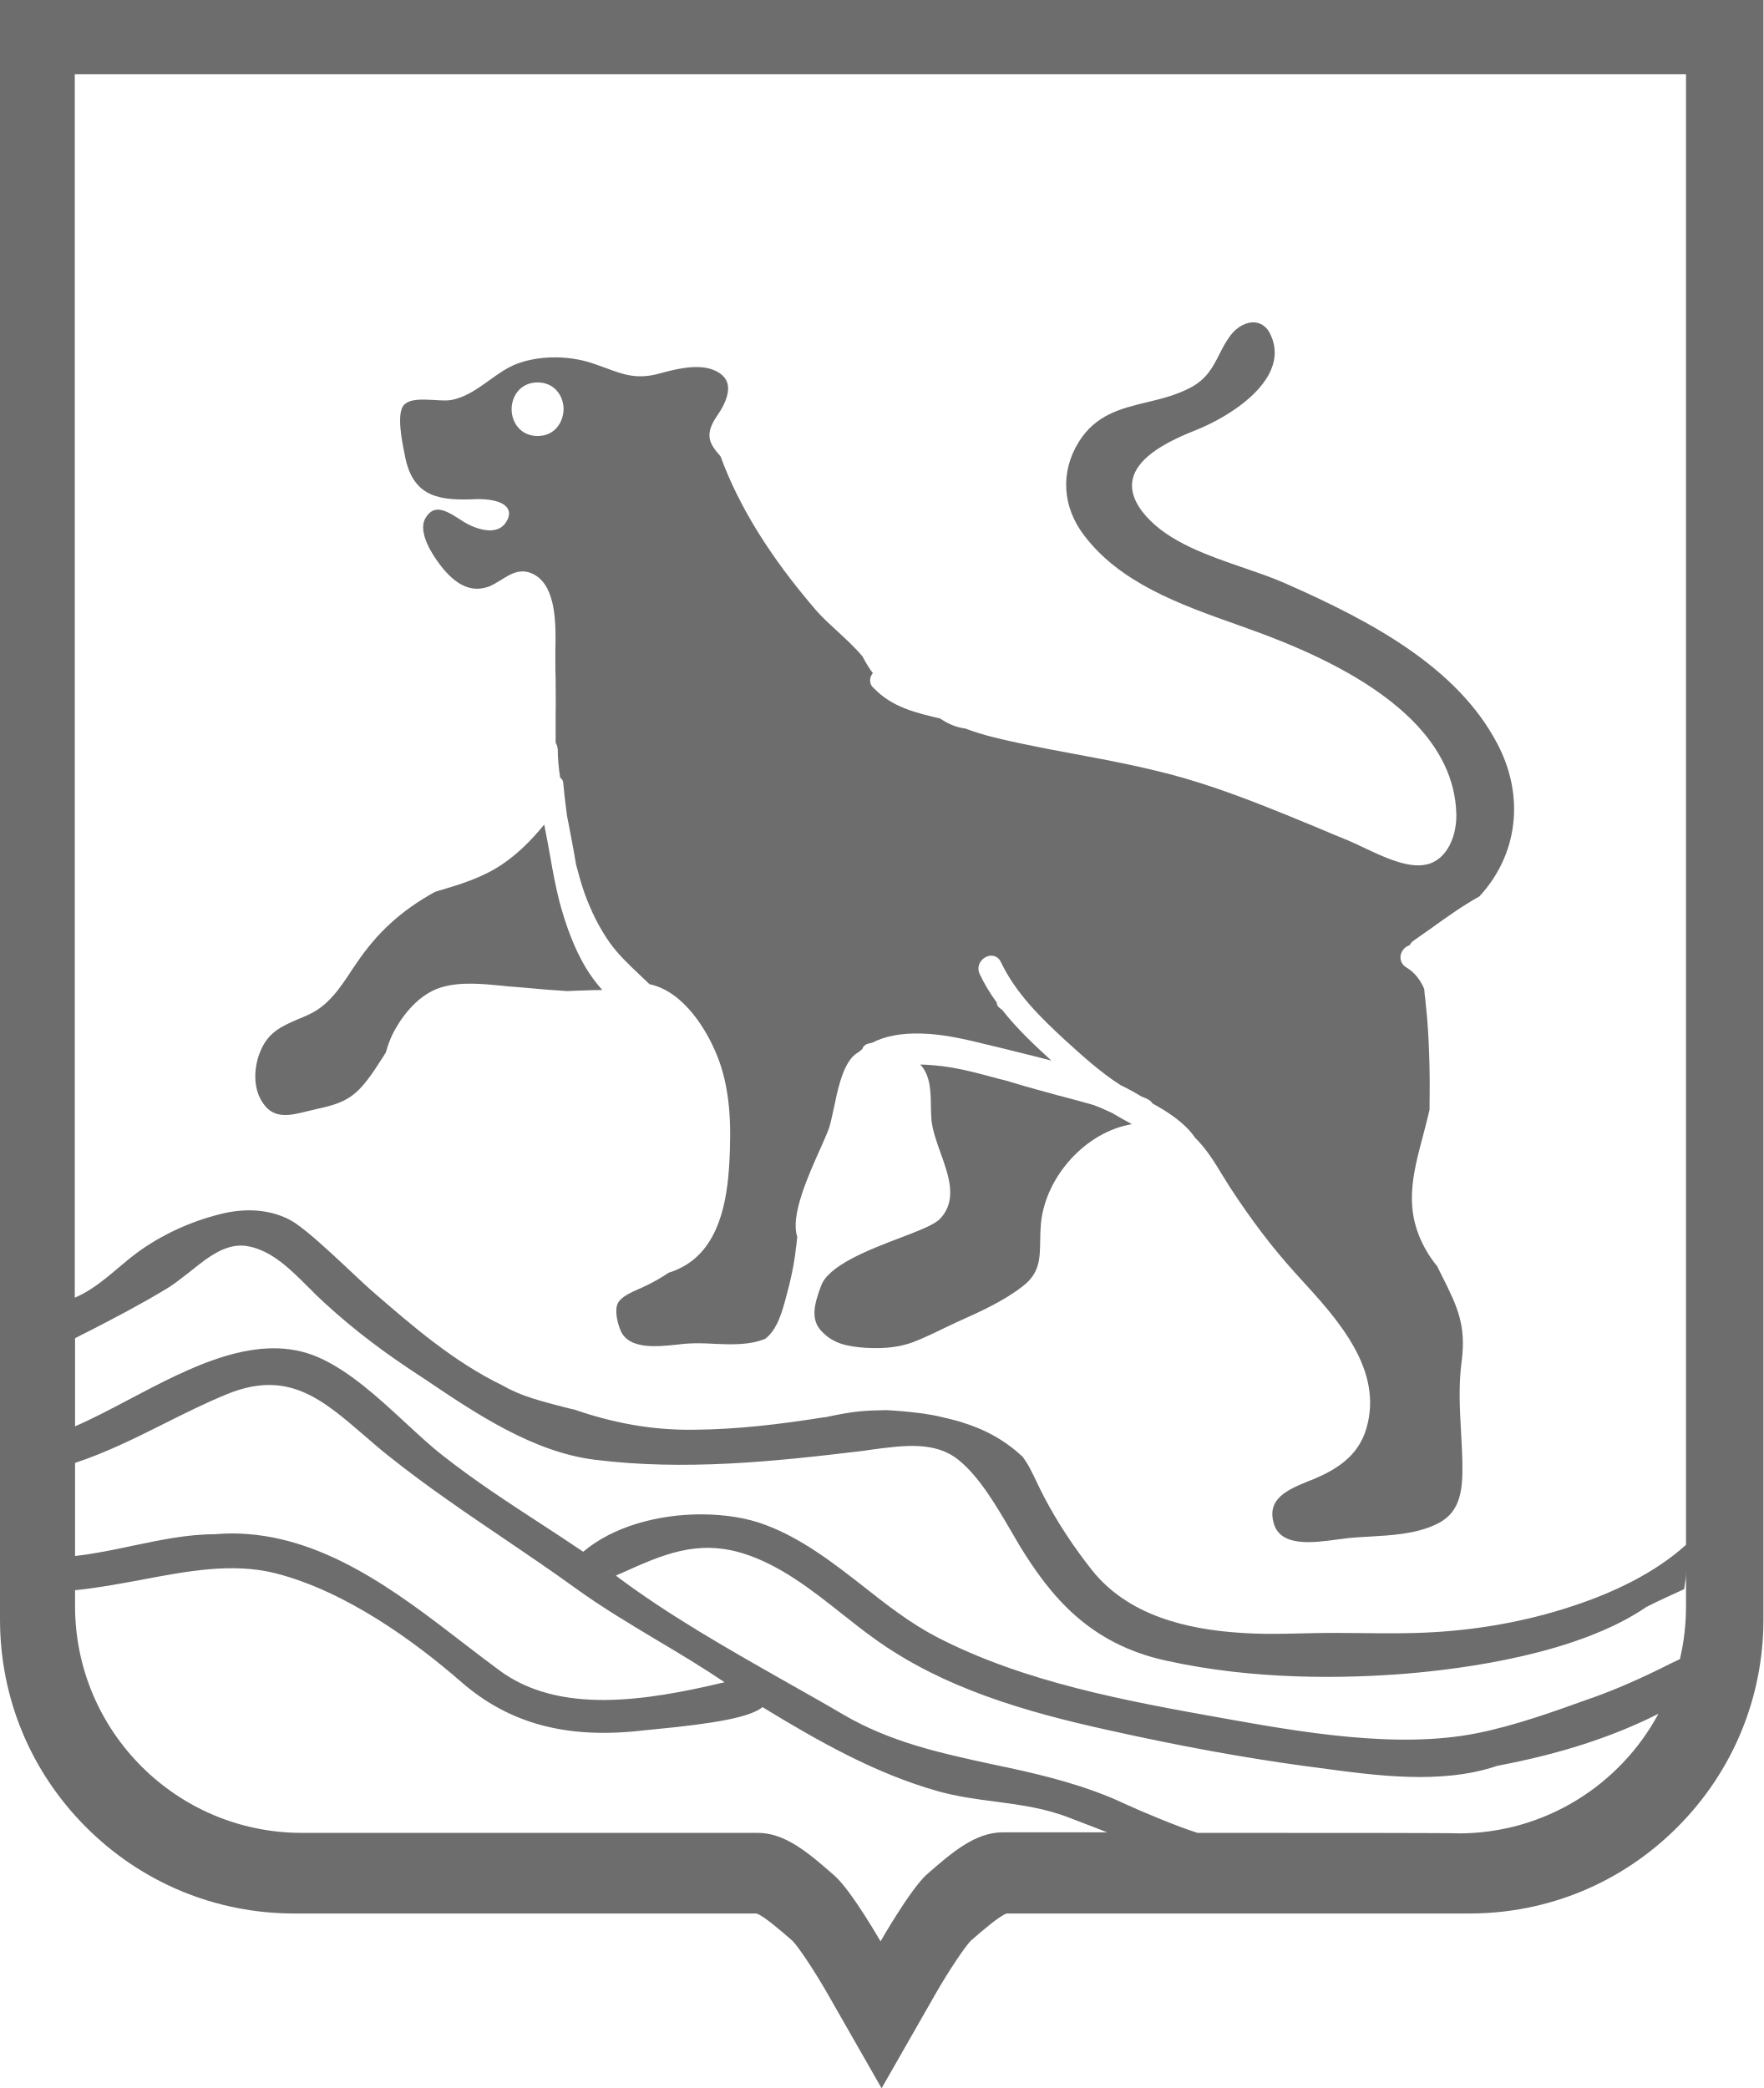
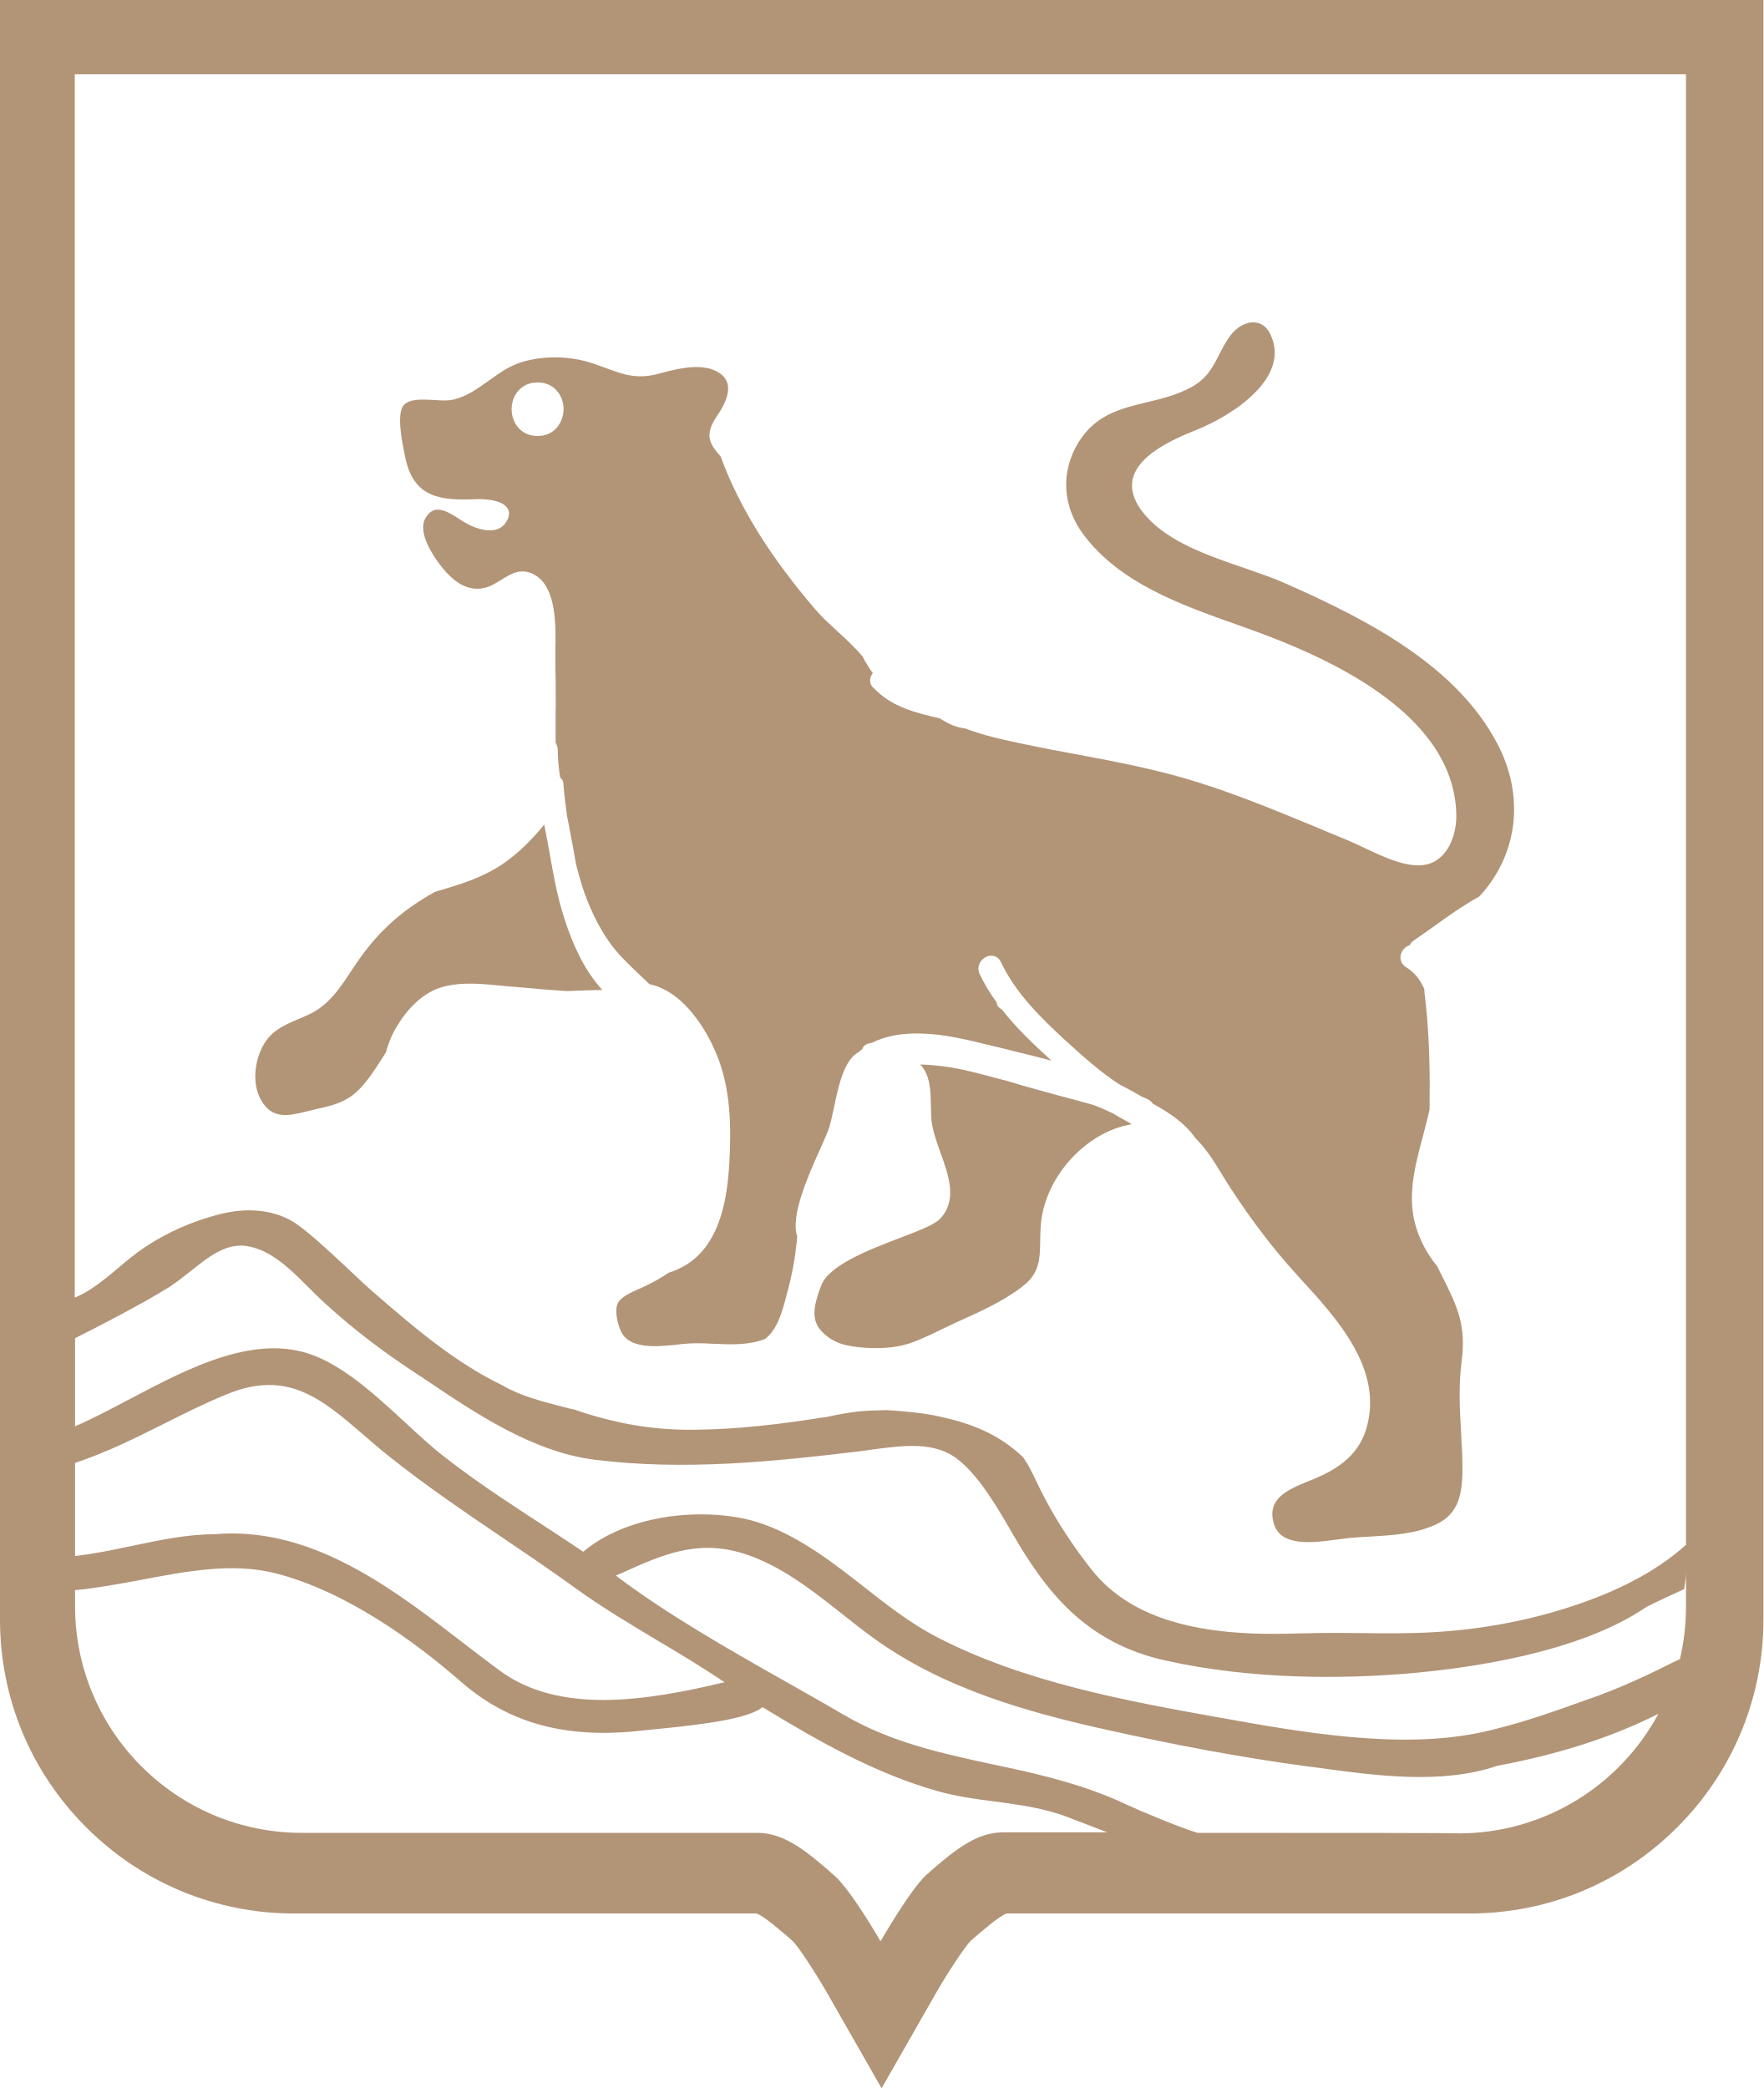
<svg xmlns="http://www.w3.org/2000/svg" version="1.1" id="Слой_13" x="0px" y="0px" viewBox="0 0 664.8 787.3" style="enable-background:new 0 0 664.8 787.3;" xml:space="preserve">
  <style type="text/css">
- 	.st0{fill:#6D6D6D;}
+ 	.st0{fill:#b29477;}
</style>
  <g>
    <path class="st0" d="M640.8,0H332.4H24H0v24v586.6c0,29.6,11.5,57.4,32.5,78.4c20.9,20.9,48.8,32.5,78.4,32.5h174.3   c2.7,0.8,9.7,6.9,13.6,10.3c2.3,2.3,8.4,11.6,12.8,19.2l20.8,36.4l20.8-36.4c4.5-7.8,10.5-16.8,12.8-19.2   c3.9-3.4,10.9-9.5,13.6-10.3H554c29.6,0,57.4-11.5,78.4-32.5c20.9-20.9,32.5-48.8,32.5-78.4V24V0H640.8z M635.7,582.5   c-12,10.8-27.4,18-42.5,23c-18,6-37.1,9.3-56,10.1c-11.5,0.5-23,0.1-34.5,0.1c-11.5,0-23.1,0.8-34.6,0   c-20.8-1.3-42.8-6.6-56.4-23.7c-6.8-8.6-12.9-17.8-18-27.5c-1.9-3.6-3.5-7.3-5.4-10.9c-0.4-0.8-0.9-1.6-1.4-2.4   c0.2,0.3-0.7-1-1.2-1.8c-6.8-6.4-14.4-10.5-23.3-13.2c-3-0.9-6-1.6-9.1-2.3c-1.3-0.3-2.7-0.5-4-0.7c0.1,0-2.4-0.4-2.7-0.4   c-4.1-0.5-8.3-0.9-12.5-1.1c-8.3,0.2-11.3,0.2-23,2.7c-0.1,0-0.2,0-0.4,0c-16.4,2.6-32.8,4.6-49.3,4.7c-15.9,0.2-30.7-2.7-44.8-7.6   c-1.4-0.3-2.8-0.6-4.2-1c-7.6-2-15.9-4-22.7-8c0,0,0,0,0,0c-18.5-8.9-34.2-22.5-49.3-35.6c-6.5-5.6-24.2-23.5-31.4-27.1   c-7.7-3.9-16.7-4.3-25.6-2.1c-11.4,2.8-22.4,7.8-31.8,14.7c-7.3,5.4-14.4,13.1-23.4,16.9V28H332h303.7V582.5z M28.3,504.6   c1.7-0.9,3.4-1.8,5.1-2.6c9.7-5,19.7-10.2,29.1-15.9c3.1-1.8,6-4.2,9-6.5c7.3-5.9,14.3-11.4,22.5-9.6c8.6,1.8,15.4,8.5,21.9,15   c1.1,1,2.1,2.1,3.1,3.1c10.2,9.8,21.8,19,34.5,27.5c2.2,1.5,4.5,3,6.8,4.5c19.1,12.9,40.7,27.4,63.9,30.3   c33.7,4.2,66.9,0.8,100.9-3.3c1.4-0.2,2.8-0.4,4.2-0.6c11.5-1.5,23.3-3.1,32,3.9c7.8,6.2,14.2,17.1,19.8,26.7   c1.2,2,2.3,3.9,3.4,5.8c11.4,18.6,25.9,36.8,54.9,43.2c33.6,7.5,67.7,6.8,90.4,5c23-1.9,65.3-7.6,91-25.2c3.2-1.7,14-6.6,14.2-6.7   c0.5-3.8,0.7-3.5,0.7-7.3v13.9c0,6.8-0.8,13.5-2.3,19.8c-1.7,0.8-3.5,1.6-5.4,2.6c-9.4,4.7-18.7,8.8-27.4,11.9l-0.9,0.3   c-13.9,5-28.3,10.2-42.7,13.1c-30.3,6.1-67.2-0.5-96.8-5.8c-34.7-6.2-74-13.3-107.1-30.5c-9.8-5.1-18.8-12.1-27.4-18.9   c-11.4-8.9-23.3-18.2-37.3-23.4c-6.9-2.6-15.3-3.9-24.1-3.9c-16,0-33.1,4.5-44.4,14.1c-5.3-3.6-10.7-7.1-15.9-10.5   c-12.3-8-25-16.3-36.7-25.5c-4.8-3.7-9.6-8.2-14.7-12.9c-10.2-9.4-20.7-19.1-32.3-24.3c-22.7-10.1-48.5,3.6-71.3,15.6   c-7.2,3.8-14.2,7.5-20.7,10.3V504.6z M28.3,551.6c11.8-3.9,22.6-9.3,33.2-14.6c7.8-3.9,15.9-8,24.3-11.4   c22.7-9.2,35.5,1.8,51.7,15.8c3,2.6,6,5.2,9.3,7.8c13.8,11,28.5,21,42.7,30.6c9,6.1,18.3,12.4,27.3,18.9   c10.2,7.4,21,13.8,31.5,20.1c8.3,4.9,16.7,10,24.9,15.5c-29.7,7.1-62.3,12.2-84.8-4.4c-4.5-3.3-8.9-6.7-13.6-10.3   c-25.3-19.5-53.7-41.4-87.4-41.4c-2.1,0-4.3,0.1-6.4,0.3c-10.7,0-21.1,2.3-31.3,4.4c-7,1.5-14.2,3-21.4,3.8V551.6z M28.3,599.6   c8.3-0.8,16.7-2.4,24.9-3.9c16.9-3.2,34.3-6.6,50.6-2.5c26.8,6.8,52.9,26,70,40.9c18.2,15.9,40,21.7,68.5,18.4   c0.9-0.1,2.3-0.2,4-0.4c24.2-2.3,36.6-4.7,41.2-8.4c21.2,12.9,42.3,24.9,65.8,31.6c7.4,2.1,14.9,3.1,22,4   c9.6,1.3,18.7,2.5,27.9,6.1v0c0.4,0.1,9.8,3.8,14.3,5.5c-15.9,0-29.9,0-39.4,0c-10.3,0-19,7.4-28.9,16.1C343,712.8,332,732,332,732   s-11-19.2-17.4-24.8c-9.9-8.7-18.6-16.1-28.9-16.1c-41.9,0-171.9,0-171.9,0c-47.2,0-85.5-38.3-85.5-85.5V599.6z M451.5,691.1   c-7.7-2.4-21.8-8.4-26.4-10.5c-2.2-1-4.5-2.1-7-3.1c-14.5-5.9-29.3-9.2-43.7-12.2c-19.8-4.3-38.5-8.3-56.6-18.9   c-7.3-4.3-15-8.6-22.4-12.8c-21.5-12.2-43.7-24.8-63.2-39.5c0.9-0.4,1.7-0.8,2.5-1.1c15.1-6.8,28.1-12.6,45.4-7.3   c13.9,4.3,26,13.8,37.6,23c3.8,3,7.7,6.1,11.6,8.9c26.3,19.1,58,28,88.3,34.7c27.8,6.2,51.2,10.4,73.6,13.5   c1.8,0.2,3.6,0.5,5.4,0.7c22,3,46.9,6.5,68-0.7c23.5-4.4,43.5-10.9,60.7-19.6c-14.4,26.8-42.8,45.1-75.4,45.1   C550.1,691.1,499.7,691.1,451.5,691.1z" />
    <path class="st0" d="M517.4,676.7C517.8,676.4,517.5,676.3,517.4,676.7L517.4,676.7z" />
    <path class="st0" d="M211,340.2c-1.5-5.8-2.6-11.8-3.6-17.6c-0.6-3.3-1.2-6.7-1.9-10.1l-0.3-1.6c-5.3,6.5-10.4,11.3-15.7,14.9   c-7.6,5.2-16.4,7.8-24.9,10.3l-0.6,0.2c-12.7,7-21.9,15.4-29.8,27.2c-0.5,0.7-1,1.5-1.5,2.2c-4.3,6.6-8.8,13.4-16.2,16.8   c-1.3,0.6-2.6,1.2-3.9,1.7c-6.5,2.8-11.6,5-14.6,12.6c-2.1,5.3-3,13.5,1.4,19.5c4.1,5.7,10,4.3,16.1,2.8c1.2-0.3,2.4-0.6,3.7-0.9   c9.1-1.9,13.7-3.8,19-10.6c2.3-2.9,4.3-6.1,6.3-9.2l1-1.6c0.7-2.5,1.5-4.8,2.6-7c1.7-3.4,8-14.6,18.6-17.6   c7.2-2.1,15.5-1.2,22.8-0.5c1.5,0.2,3,0.3,4.5,0.4c1.6,0.1,3.1,0.3,4.7,0.4c5,0.5,10.2,0.9,15.3,1.2l2.1-0.1   c3.6-0.1,7.3-0.3,11-0.3c-2.5-2.8-4.6-5.7-6.4-8.7C216.7,357.8,213.6,349.8,211,340.2z" />
    <path class="st0" d="M329.1,253.8c-1.3-1.7-2.6-3.8-3.9-6.3c-1.5-1.8-3.2-3.5-4.7-5c-1.6-1.6-3.3-3.1-4.9-4.6c-2.7-2.5-5.5-5-8-7.9   c-17.2-20-29-39-35.9-57.9c-4.1-4.7-6.4-8-1.2-15.5c3.4-4.9,4.7-9.2,3.7-12.3c-0.7-2.1-2.5-3.8-5.4-4.9c-6.3-2.4-15.2,0.1-20,1.4   c-8.5,2.4-13.8,0.4-20-1.9c-2.3-0.8-4.6-1.7-7.3-2.5c-8.5-2.4-18.6-2.2-26.4,0.7c-3.8,1.4-7.3,3.9-10.6,6.3   c-4.1,2.9-8.3,6-13.3,7.2c-2.2,0.6-4.9,0.4-7.8,0.2c-4.3-0.2-8.8-0.5-11.1,1.9c-2.9,3.1-0.7,14,0.3,18.7l0.2,1.1   c3.2,15.5,13.7,16.3,27,15.7c0.1,0,9.5-0.4,11.7,3.7c0.8,1.5,0.5,3.3-0.9,5.3c-3.6,5.1-11.6,2.1-15.7-0.4c-0.5-0.3-1.1-0.7-1.7-1.1   c-3-1.9-6.4-4.1-9.2-3.4c-1.4,0.3-2.6,1.4-3.6,3.1c-3.1,5.4,3,14.3,5.7,17.8c5.7,7.4,11.4,10.1,17.5,8.2c1.8-0.5,3.6-1.7,5.3-2.7   c3.6-2.3,7.6-4.8,12.6-2c8.4,4.7,8.1,19.2,7.9,28.8c0,1.3,0,2.4,0,3.4c0,2.5,0,5,0.1,7.4c0,4.2,0.1,8.6,0,13c0,2.4,0,4.9,0,7.5   c0,1.1,0,2.2,0,3.3c0.5,0.7,0.7,1.6,0.8,2.5c0,3.2,0.3,6.7,0.9,10.6c0.7,0.5,1.2,1.3,1.2,2.2c0.4,4.6,0.9,8.6,1.4,12.3l0.6,3   c0.6,3.2,1.2,6.4,1.8,9.5c0.3,1.9,0.7,3.8,1,5.8c1,3.8,2,7.4,3.2,10.8c2.5,6.9,5.6,13.1,9.4,18.5c3.2,4.5,7,8.1,11,11.9   c1,0.9,3.7,3.6,4.1,3.9c13.6,2.9,21.9,18.6,24.8,25.3c6,13.6,6,28.8,5.3,42c-0.8,13.9-3.6,33.2-19.5,40.2c-1,0.5-2.2,0.9-3.4,1.3   c-2.6,1.8-5.6,3.5-9.4,5.3c-0.5,0.3-1.2,0.5-1.8,0.8c-2.9,1.3-6.6,2.9-7.9,5.3c-1.3,2.4-0.4,7.1,1,10.4c3.1,7.2,13.6,6.1,21.3,5.3   c1.4-0.2,2.8-0.3,4-0.4c3.2-0.2,6.7-0.1,10,0.1c6.5,0.3,13.3,0.5,19-1.8c0,0,0.1,0,0.1,0c4.5-3.3,6.4-10,7.6-14.4   c2.1-7.5,3.5-14,4.1-19.9l0.2-1.4c0.1-1,0.2-1.9,0.3-2.9c-2.7-7.8,4.2-23.2,8.8-33.4c1.5-3.4,2.8-6.3,3.3-7.9   c0.6-2,1.1-4.5,1.7-7.2c1.4-6.7,3-14.4,6.6-18.8c0.7-0.9,1.7-1.7,2.9-2.4c0.4-0.4,0.8-0.7,1.2-1c0.3-1,1-1.7,2-2   c0.6-0.2,1.1-0.3,1.7-0.4c4.8-2.5,11-3.7,18.4-3.5c9.2,0.2,18.1,2.5,26.7,4.6c1.7,0.4,3.3,0.8,5,1.2l4,1c4.4,1.1,9,2.2,13.5,3.4   c-0.1-0.1-0.1-0.1-0.2-0.2c-5.9-5.4-12.7-11.7-18.4-19l-0.2-0.1c-0.2-0.1-0.4-0.3-0.5-0.4c-0.8-0.5-1.3-1.3-1.3-2.2   c-2.6-3.6-4.7-7.1-6.4-10.7c-1.3-2.8,0.2-5.4,2.4-6.5c1.9-0.9,4.4-0.6,5.6,2c5.7,11.9,15.1,21,24.2,29.4   c6.5,5.9,13.3,12.1,20.8,16.9c2.9,1.4,5.4,2.8,7.9,4.3c0.7,0.3,1.4,0.6,2.1,0.9c0.9,0.4,1.7,1,2.2,1.8c5.1,2.8,12.1,7.1,16,12.9   c4.1,4,7.3,9.1,10.3,14.1c0.9,1.5,1.9,3,2.8,4.5c8.3,12.7,16.1,22.9,24.5,32.2l1.9,2.1c14.1,15.4,31.8,34.6,25,57   c-3.2,10.6-11.9,15.5-20,18.9c-0.6,0.2-1.2,0.5-1.8,0.7c-7.8,3.2-15.8,6.6-13,16c2.6,8.9,14.9,7.2,23.8,6c1.7-0.2,3.3-0.4,4.7-0.6   c2.4-0.2,5-0.4,7.5-0.5c8.5-0.5,17.4-1,24.9-4.5c8.7-3.9,10.3-11.3,10.2-21.9c0-4.3-0.3-8.6-0.5-12.8c-0.5-8.8-1-17.8,0.2-26.8   c1.8-13.7-1.6-20.7-7.3-32.1l-1.1-2.2c-0.2-0.4-0.4-0.8-0.6-1.2l-0.1-0.3c-5.1-6.2-8.3-13.3-9.3-20.5c-1.3-9.8,1.3-19.2,3.7-28.3   c0.9-3.4,1.8-6.9,2.6-10.3c0.2-11.8,0-23.4-0.9-34.6c-0.2-2.4-0.5-4.8-0.7-7.1c-0.2-1.3-0.3-2.6-0.4-3.9c-1.6-3.8-3.9-6.4-6.7-8.1   c-1.7-1-2.5-2.7-2.2-4.6c0.4-1.8,1.7-3.3,3.4-3.8c0.3-0.7,0.9-1.3,1.6-1.8c2.2-1.5,4.5-3.2,6.7-4.7c5.7-4.1,11.7-8.4,18-11.9   c14.6-15.8,17.2-37.9,6.7-57.7c-15.1-28.7-47.3-46-79.8-60.3c-4.7-2.1-10-3.9-15.5-5.8c-13.9-4.8-28.3-9.7-37.1-19.6   c-4.3-4.9-6-9.6-5-14c2-8.7,13.9-14.5,24-18.5c10.4-4.2,24-12.6,28.2-22.8c1.8-4.3,1.8-8.6-0.1-12.8c-1.2-2.9-3.3-4.6-5.8-4.9   c-3.2-0.4-6.9,1.5-9.4,4.8c-1.8,2.4-3.1,4.9-4.3,7.3c-2.4,4.7-4.7,9.2-10.7,12.4c-5.5,2.9-11.2,4.3-16.7,5.6   c-9.9,2.4-19.2,4.7-25.6,15c-6.9,11.2-6.2,24.3,2,35.1c13.6,18,36.1,26.1,57.9,33.8c5.7,2,11.1,4,16.3,6.1   c43.3,17.4,65.6,39.4,66.2,65.3c0.2,7.9-3.3,17.3-11.4,19c-6.9,1.5-16.1-2.9-23.5-6.4c-2.1-1-4.2-2-5.9-2.7c-4-1.6-8-3.3-12-5   c-16-6.6-32.6-13.5-49.5-18.4c-13.8-4-28.2-6.7-42.1-9.3c-6.1-1.1-12.4-2.3-18.5-3.6c-8.1-1.7-15.4-3.3-22.2-5.9   c-3.2-0.4-6.3-1.6-9.4-3.7l-0.2-0.1c-8.9-2.1-18-4.2-24.8-11.3C327.7,258.2,327.6,255.6,329.1,253.8z M202.7,164.4   c-6.4,0-9.8-5.1-9.8-10.1c0-5,3.4-10.1,9.8-10.1s9.8,5.1,9.8,10.1C212.4,159.3,209.1,164.4,202.7,164.4z" />
    <path class="st0" d="M419.9,420l-0.3-0.2c-0.4-0.2-0.9-0.4-1.3-0.6c-1.9-0.9-3.9-1.8-6.2-2.6c-4.2-1.2-8.6-2.4-12.9-3.5   c-5.8-1.6-11.9-3.2-17.7-5l-2-0.6c-1.8-0.4-3.6-0.9-5.4-1.4c-7.1-1.9-14.4-3.8-21.8-4.4c-1.5-0.1-3.3-0.3-5.3-0.3   c3.9,4.2,3.9,10.3,4,15.7c0,1.8,0.1,3.6,0.2,5.2c0.4,3.8,1.9,8.2,3.4,12.3c3.2,8.9,6.5,18.1-0.3,25.1c-2.1,2.1-7.7,4.3-14.8,7   c-11.6,4.4-27.5,10.5-30,18.4c-0.4,1-0.7,1.9-1,2.8c-2.2,6.6-1.9,10.8,1.4,14.2c4.4,4.6,9.6,5.6,16.4,6.1   c5.6,0.3,10.8,0.1,16.1-1.5c4.8-1.4,14.6-6.5,18.2-8.1c8.7-3.9,17.7-7.9,25-13.6c6.4-4.9,6.5-10.3,6.6-17c0-2.2,0.1-4.5,0.3-6.9   c1.9-18,17.3-34.4,34.2-37.2c-0.1-0.1-0.3-0.2-0.4-0.3C424.2,422.5,422.1,421.3,419.9,420z" />
  </g>
</svg>
